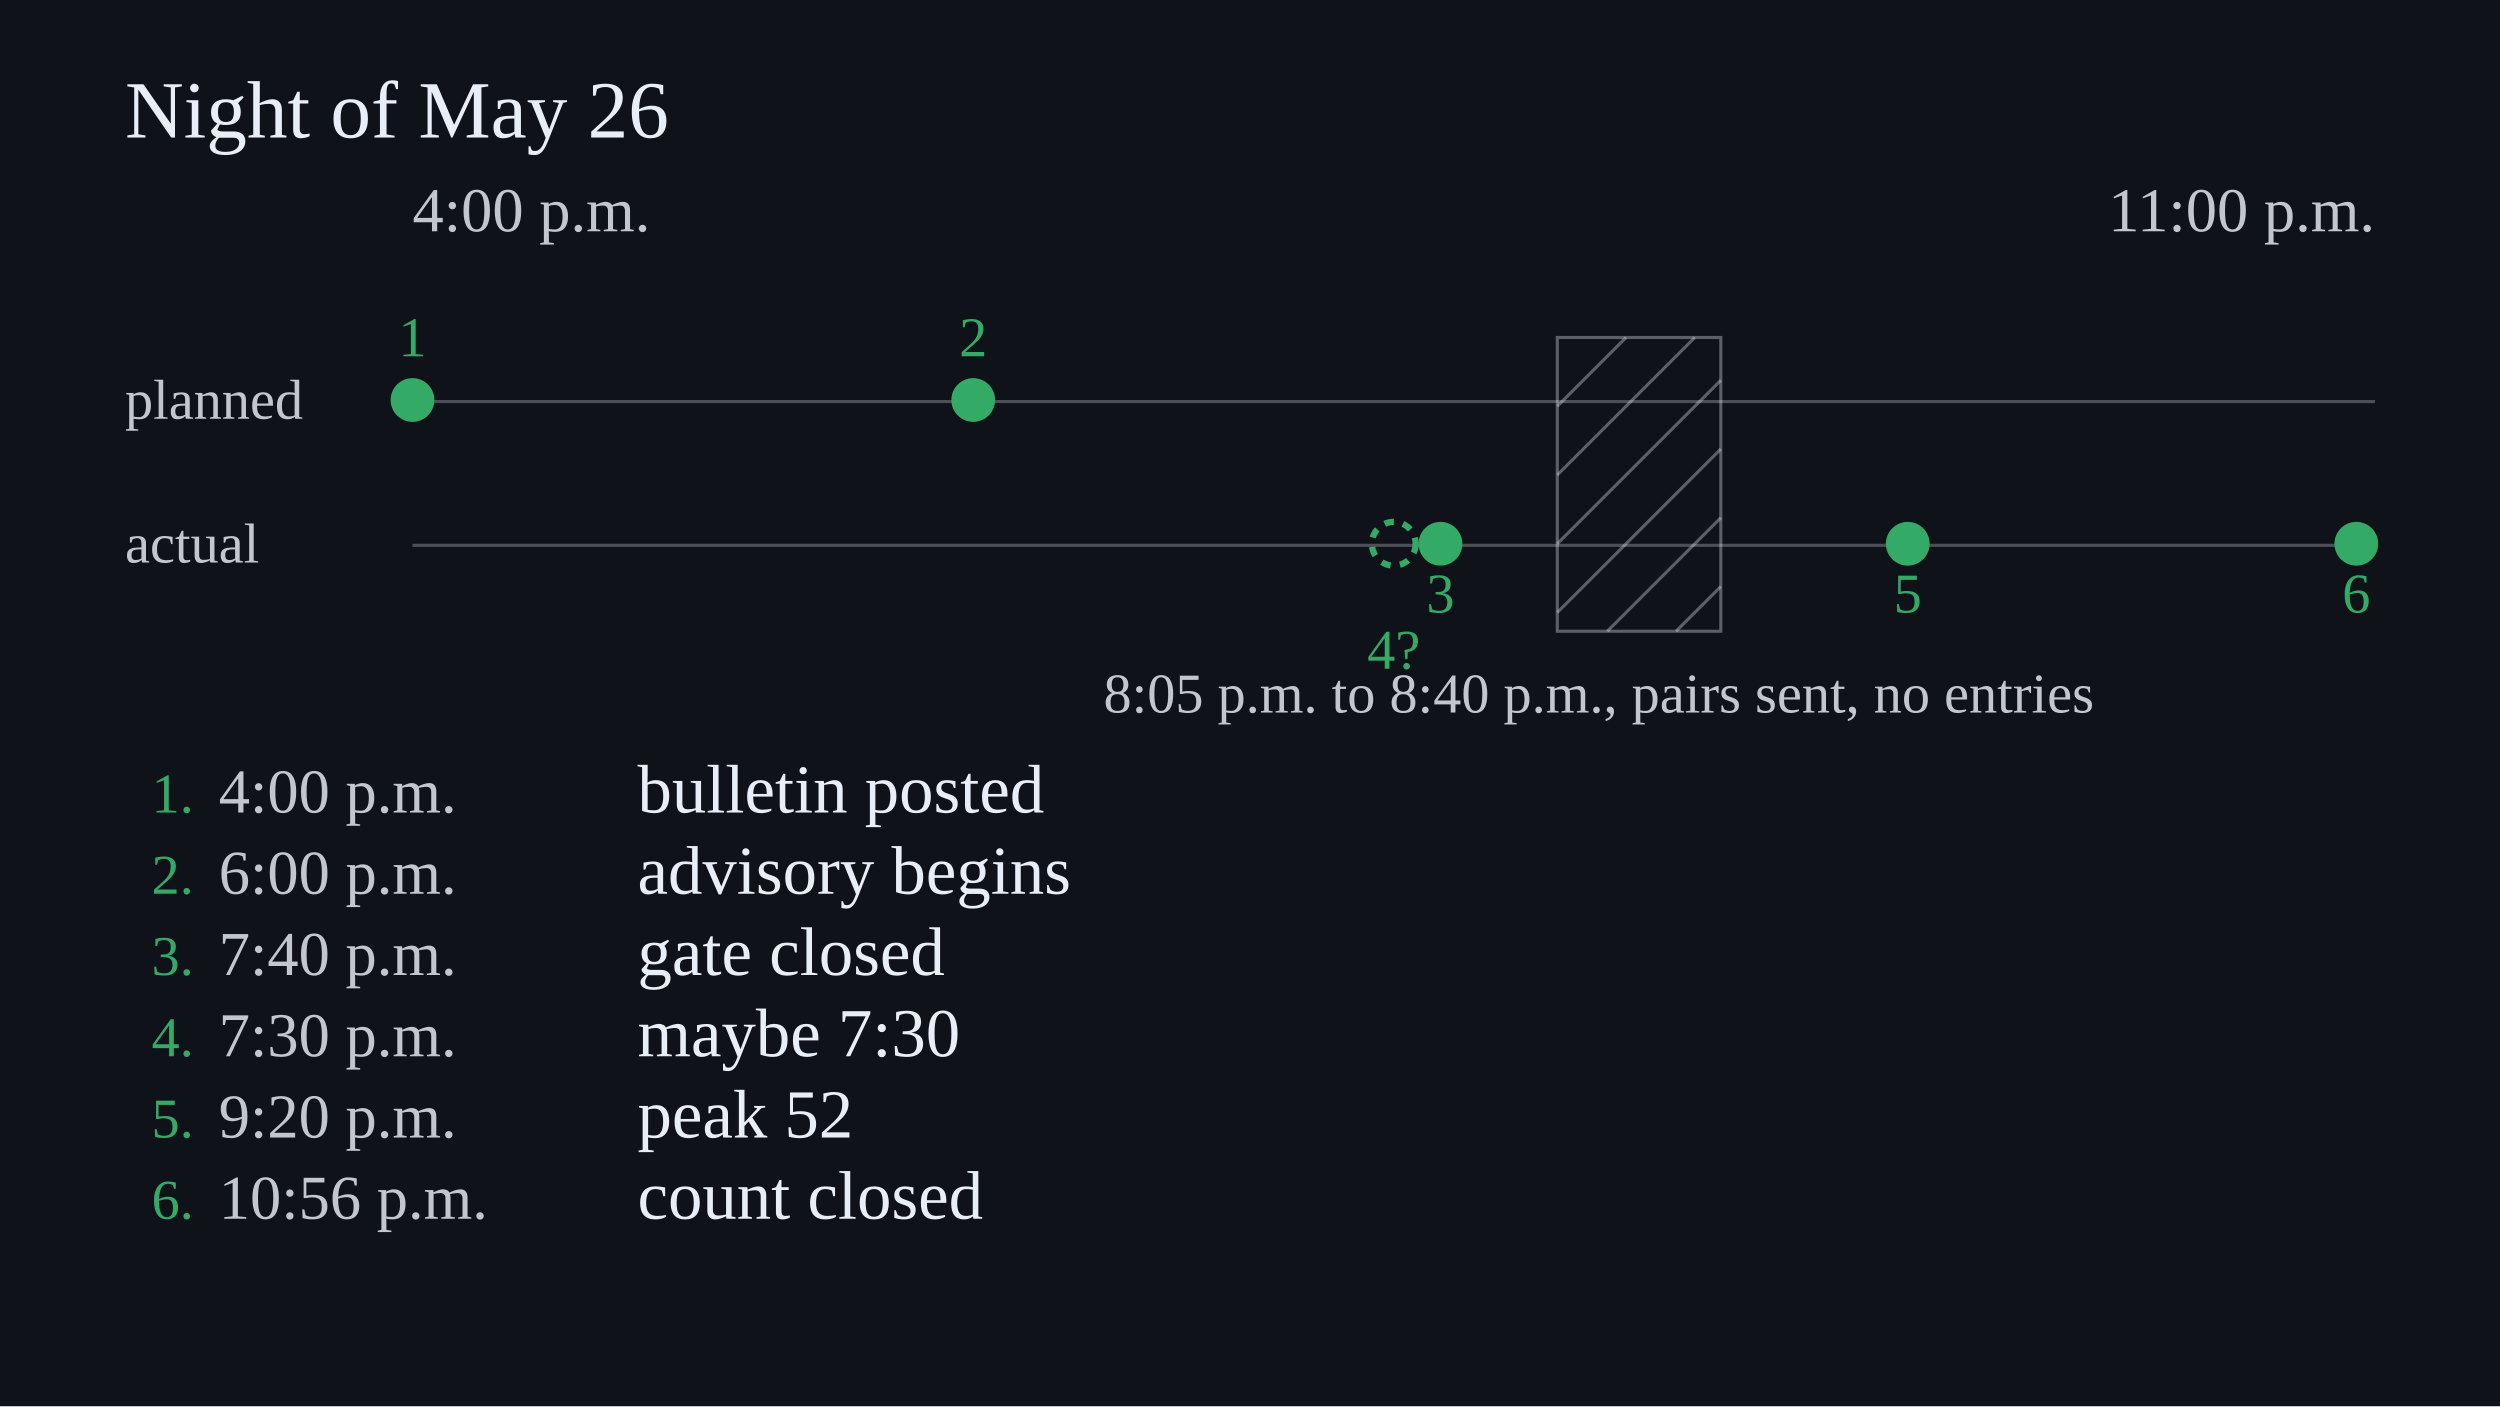
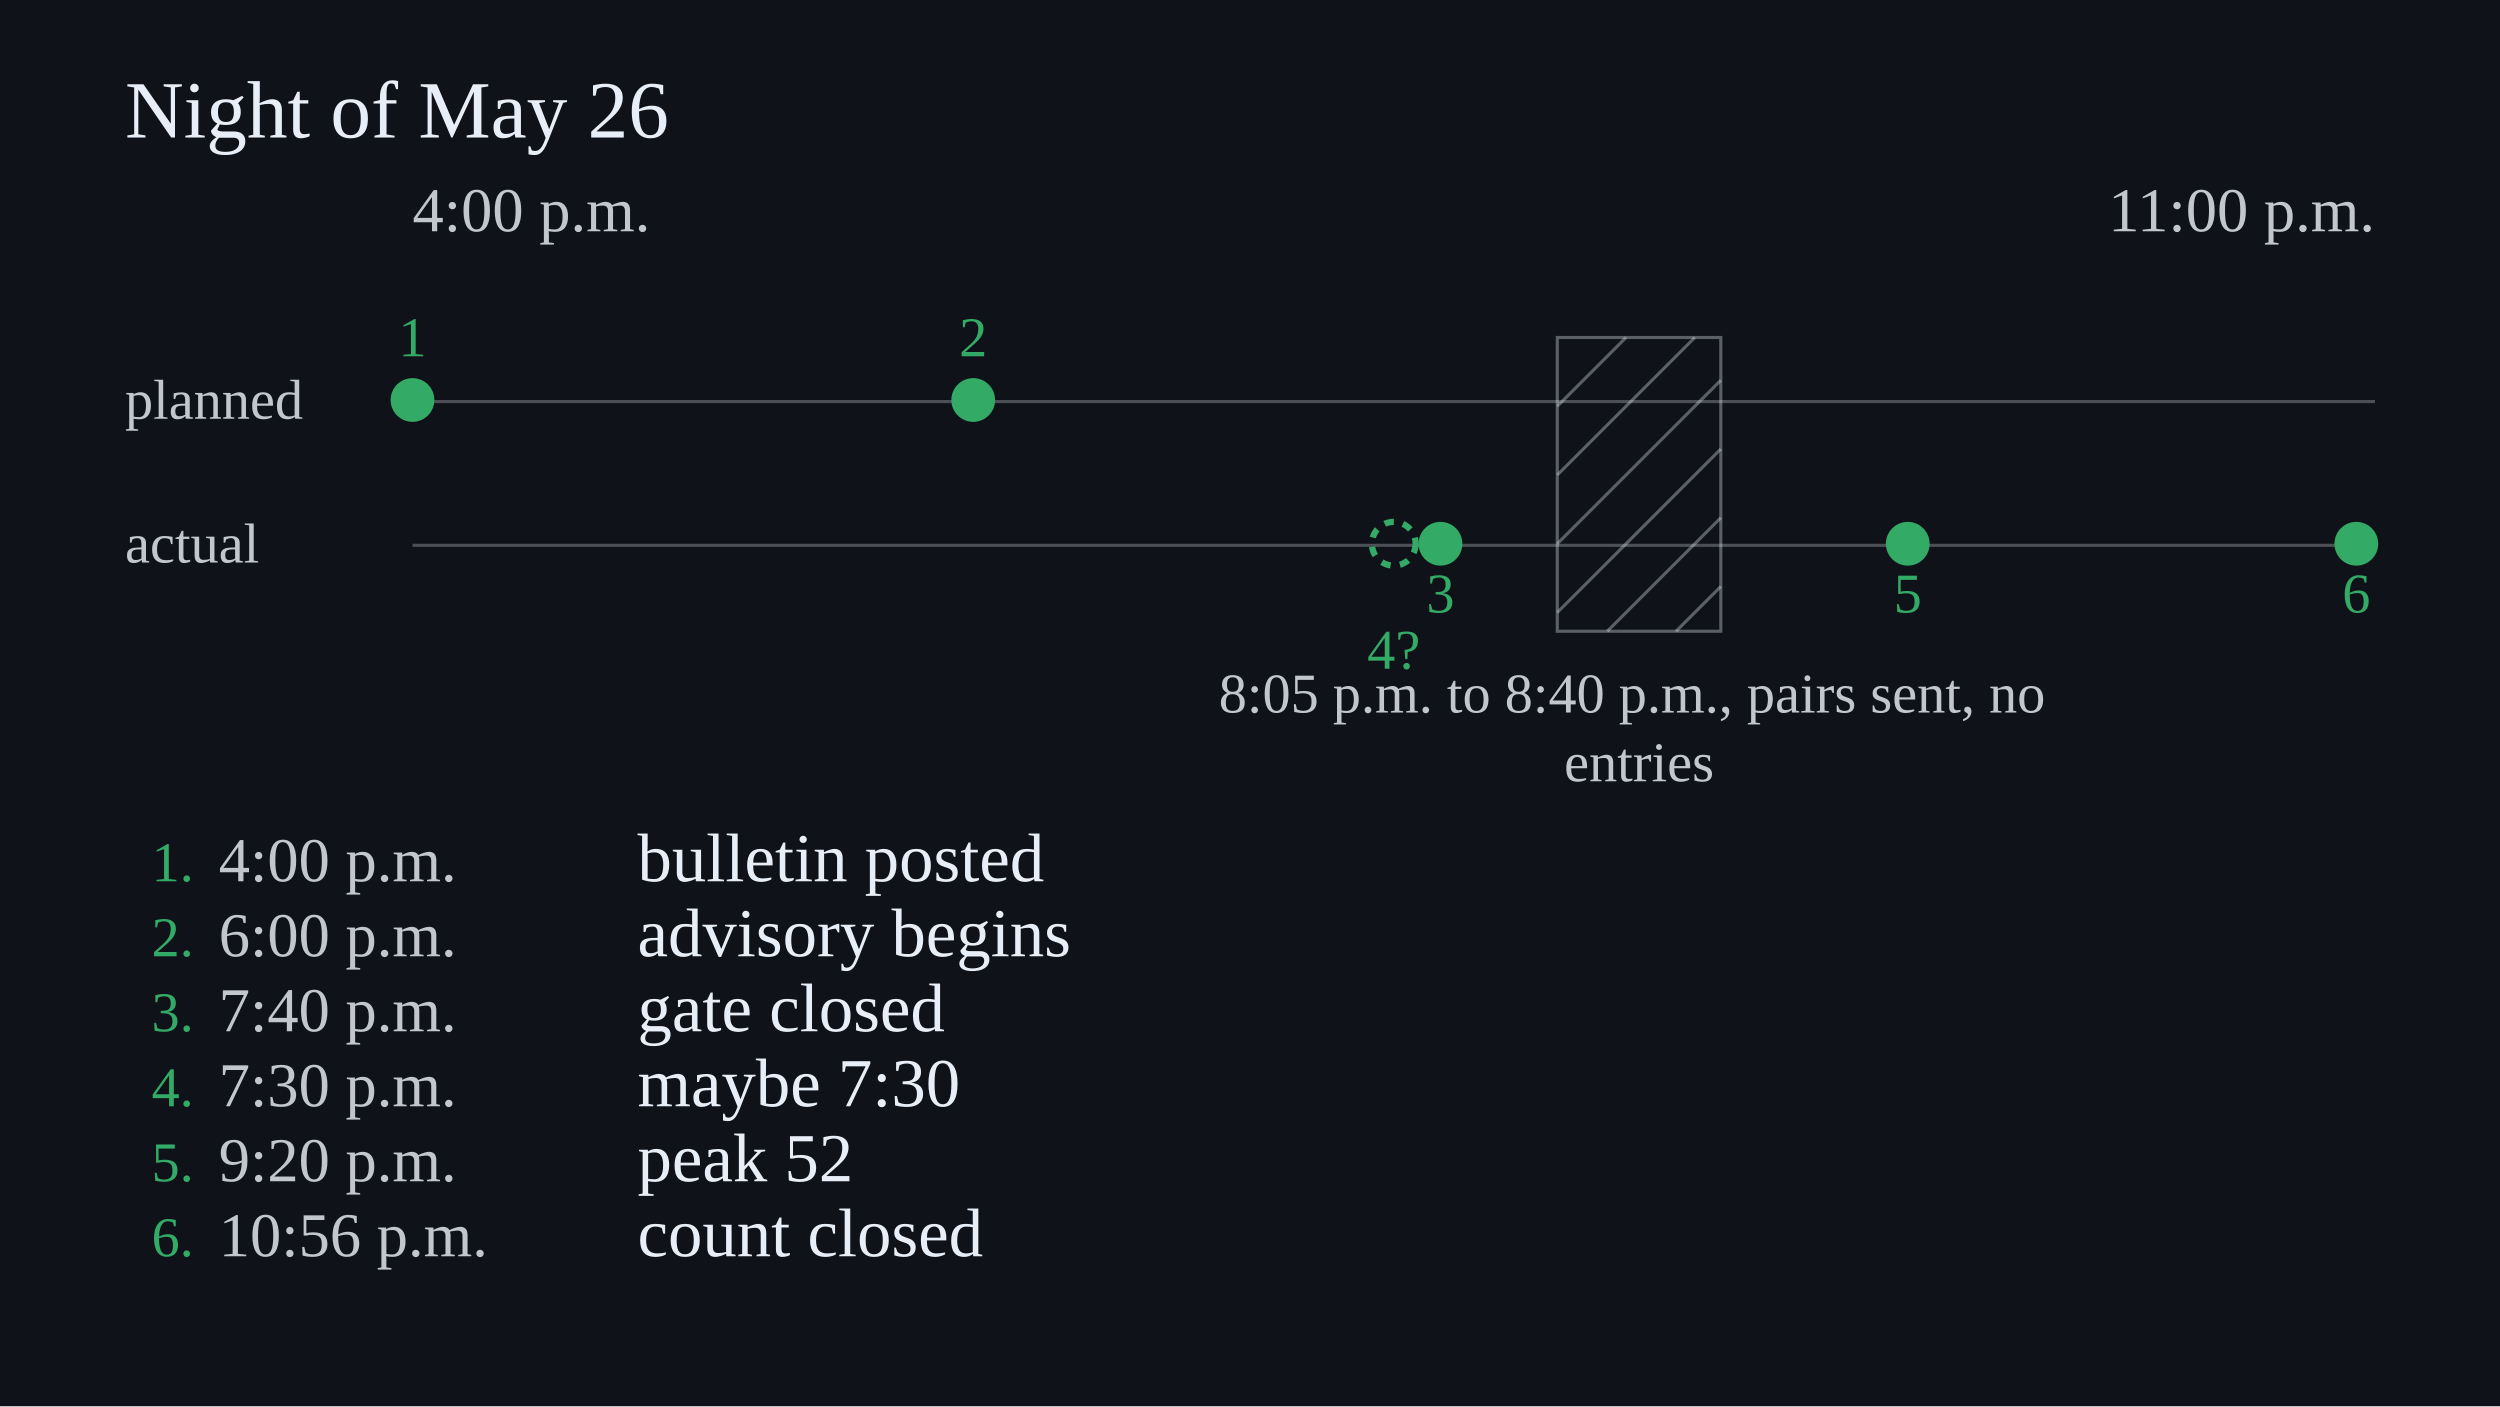
<svg xmlns="http://www.w3.org/2000/svg" width="800" height="450" viewBox="0 0 800 450" role="img">
  <rect x="0" y="0" width="800" height="450" fill="#0f1218" />
  <text x="40" y="44" font-size="26" fill="#e8eef7">Night of May 26</text>
  <text x="132" y="74" font-size="20" fill="#e8eef7" fill-opacity="0.82">4:00 p.m.</text>
  <text x="760" y="74" font-size="20" fill="#e8eef7" text-anchor="end" fill-opacity="0.82">11:00 p.m.</text>
  <rect x="498.33" y="108" width="52.33" height="94" fill="none" stroke="rgba(232,238,247,0.35)" stroke-width="1" data-gap="pairs sent, no entries" />
  <line x1="520.33" y1="108" x2="498.33" y2="130" stroke="rgba(232,238,247,0.35)" stroke-width="1" />
  <line x1="542.33" y1="108" x2="498.33" y2="152" stroke="rgba(232,238,247,0.35)" stroke-width="1" />
  <line x1="550.67" y1="121.67" x2="498.33" y2="174" stroke="rgba(232,238,247,0.35)" stroke-width="1" />
  <line x1="550.67" y1="143.67" x2="498.33" y2="196" stroke="rgba(232,238,247,0.35)" stroke-width="1" />
  <line x1="550.67" y1="165.67" x2="514.33" y2="202" stroke="rgba(232,238,247,0.35)" stroke-width="1" />
  <line x1="550.67" y1="187.67" x2="536.33" y2="202" stroke="rgba(232,238,247,0.35)" stroke-width="1" />
  <text x="40" y="134" font-size="18" fill="#e8eef7" fill-opacity="0.82">planned</text>
  <line x1="132" y1="128.5" x2="760" y2="128.5" stroke="rgba(232,238,247,0.28)" stroke-width="1" />
  <text x="40" y="180" font-size="18" fill="#e8eef7" fill-opacity="0.82">actual</text>
  <line x1="132" y1="174.5" x2="760" y2="174.5" stroke="rgba(232,238,247,0.28)" stroke-width="1" />
  <circle cx="132" cy="128" r="7" fill="#3a6" />
  <text x="132" y="114" font-size="18" fill="#3a6" text-anchor="middle">1</text>
  <circle cx="311.43" cy="128" r="7" fill="#3a6" />
  <text x="311.43" y="114" font-size="18" fill="#3a6" text-anchor="middle">2</text>
  <circle cx="460.95" cy="174" r="7" fill="#3a6" />
  <text x="460.95" y="196" font-size="18" fill="#3a6" text-anchor="middle">3</text>
  <circle cx="446" cy="174" r="7" fill="none" stroke="#3a6" stroke-width="2" stroke-dasharray="3 3" data-kind="unverified" />
  <text x="446" y="214" font-size="18" fill="#3a6" text-anchor="middle">4?</text>
  <circle cx="610.48" cy="174" r="7" fill="#3a6" />
  <text x="610.48" y="196" font-size="18" fill="#3a6" text-anchor="middle">5</text>
  <circle cx="754.02" cy="174" r="7" fill="#3a6" />
  <text x="754.02" y="196" font-size="18" fill="#3a6" text-anchor="middle">6</text>
-   <text x="511.6" y="228" font-size="18" fill="#e8eef7" text-anchor="middle" fill-opacity="0.82">8:05 p.m. to 8:40 p.m., pairs sent, no entries</text>
-   <text x="62" y="260" font-size="18" fill="#3a6" text-anchor="end">1.</text>
-   <text x="70" y="260" font-size="20" fill="#e8eef7" fill-opacity="0.82">4:00 p.m.</text>
-   <text x="204" y="260" font-size="22" fill="#e8eef7">bulletin posted</text>
-   <text x="62" y="286" font-size="18" fill="#3a6" text-anchor="end">2.</text>
-   <text x="70" y="286" font-size="20" fill="#e8eef7" fill-opacity="0.82">6:00 p.m.</text>
-   <text x="204" y="286" font-size="22" fill="#e8eef7">advisory begins</text>
-   <text x="62" y="312" font-size="18" fill="#3a6" text-anchor="end">3.</text>
-   <text x="70" y="312" font-size="20" fill="#e8eef7" fill-opacity="0.82">7:40 p.m.</text>
-   <text x="204" y="312" font-size="22" fill="#e8eef7">gate closed</text>
-   <text x="62" y="338" font-size="18" fill="#3a6" text-anchor="end">4.</text>
-   <text x="70" y="338" font-size="20" fill="#e8eef7" fill-opacity="0.82">7:30 p.m.</text>
-   <text x="204" y="338" font-size="22" fill="#e8eef7" data-kind="unverified">maybe 7:30</text>
-   <text x="62" y="364" font-size="18" fill="#3a6" text-anchor="end">5.</text>
-   <text x="70" y="364" font-size="20" fill="#e8eef7" fill-opacity="0.82">9:20 p.m.</text>
-   <text x="204" y="364" font-size="22" fill="#e8eef7">peak 52</text>
-   <text x="62" y="390" font-size="18" fill="#3a6" text-anchor="end">6.</text>
-   <text x="70" y="390" font-size="20" fill="#e8eef7" fill-opacity="0.82">10:56 p.m.</text>
-   <text x="204" y="390" font-size="22" fill="#e8eef7">count closed</text>
+   <text x="524.5" y="228" font-size="18" fill="#e8eef7" text-anchor="middle" fill-opacity="0.82">
+     <tspan x="524.5" dy="0">8:05 p.m. to 8:40 p.m., pairs sent, no</tspan>
+     <tspan x="524.5" dy="22">entries</tspan>
+   </text>
+   <text x="62" y="282" font-size="18" fill="#3a6" text-anchor="end">1.</text>
+   <text x="70" y="282" font-size="20" fill="#e8eef7" fill-opacity="0.82">4:00 p.m.</text>
+   <text x="204" y="282" font-size="22" fill="#e8eef7">bulletin posted</text>
+   <text x="62" y="306" font-size="18" fill="#3a6" text-anchor="end">2.</text>
+   <text x="70" y="306" font-size="20" fill="#e8eef7" fill-opacity="0.82">6:00 p.m.</text>
+   <text x="204" y="306" font-size="22" fill="#e8eef7">advisory begins</text>
+   <text x="62" y="330" font-size="18" fill="#3a6" text-anchor="end">3.</text>
+   <text x="70" y="330" font-size="20" fill="#e8eef7" fill-opacity="0.82">7:40 p.m.</text>
+   <text x="204" y="330" font-size="22" fill="#e8eef7">gate closed</text>
+   <text x="62" y="354" font-size="18" fill="#3a6" text-anchor="end">4.</text>
+   <text x="70" y="354" font-size="20" fill="#e8eef7" fill-opacity="0.82">7:30 p.m.</text>
+   <text x="204" y="354" font-size="22" fill="#e8eef7" data-kind="unverified">maybe 7:30</text>
+   <text x="62" y="378" font-size="18" fill="#3a6" text-anchor="end">5.</text>
+   <text x="70" y="378" font-size="20" fill="#e8eef7" fill-opacity="0.82">9:20 p.m.</text>
+   <text x="204" y="378" font-size="22" fill="#e8eef7">peak 52</text>
+   <text x="62" y="402" font-size="18" fill="#3a6" text-anchor="end">6.</text>
+   <text x="70" y="402" font-size="20" fill="#e8eef7" fill-opacity="0.82">10:56 p.m.</text>
+   <text x="204" y="402" font-size="22" fill="#e8eef7">count closed</text>
</svg>
